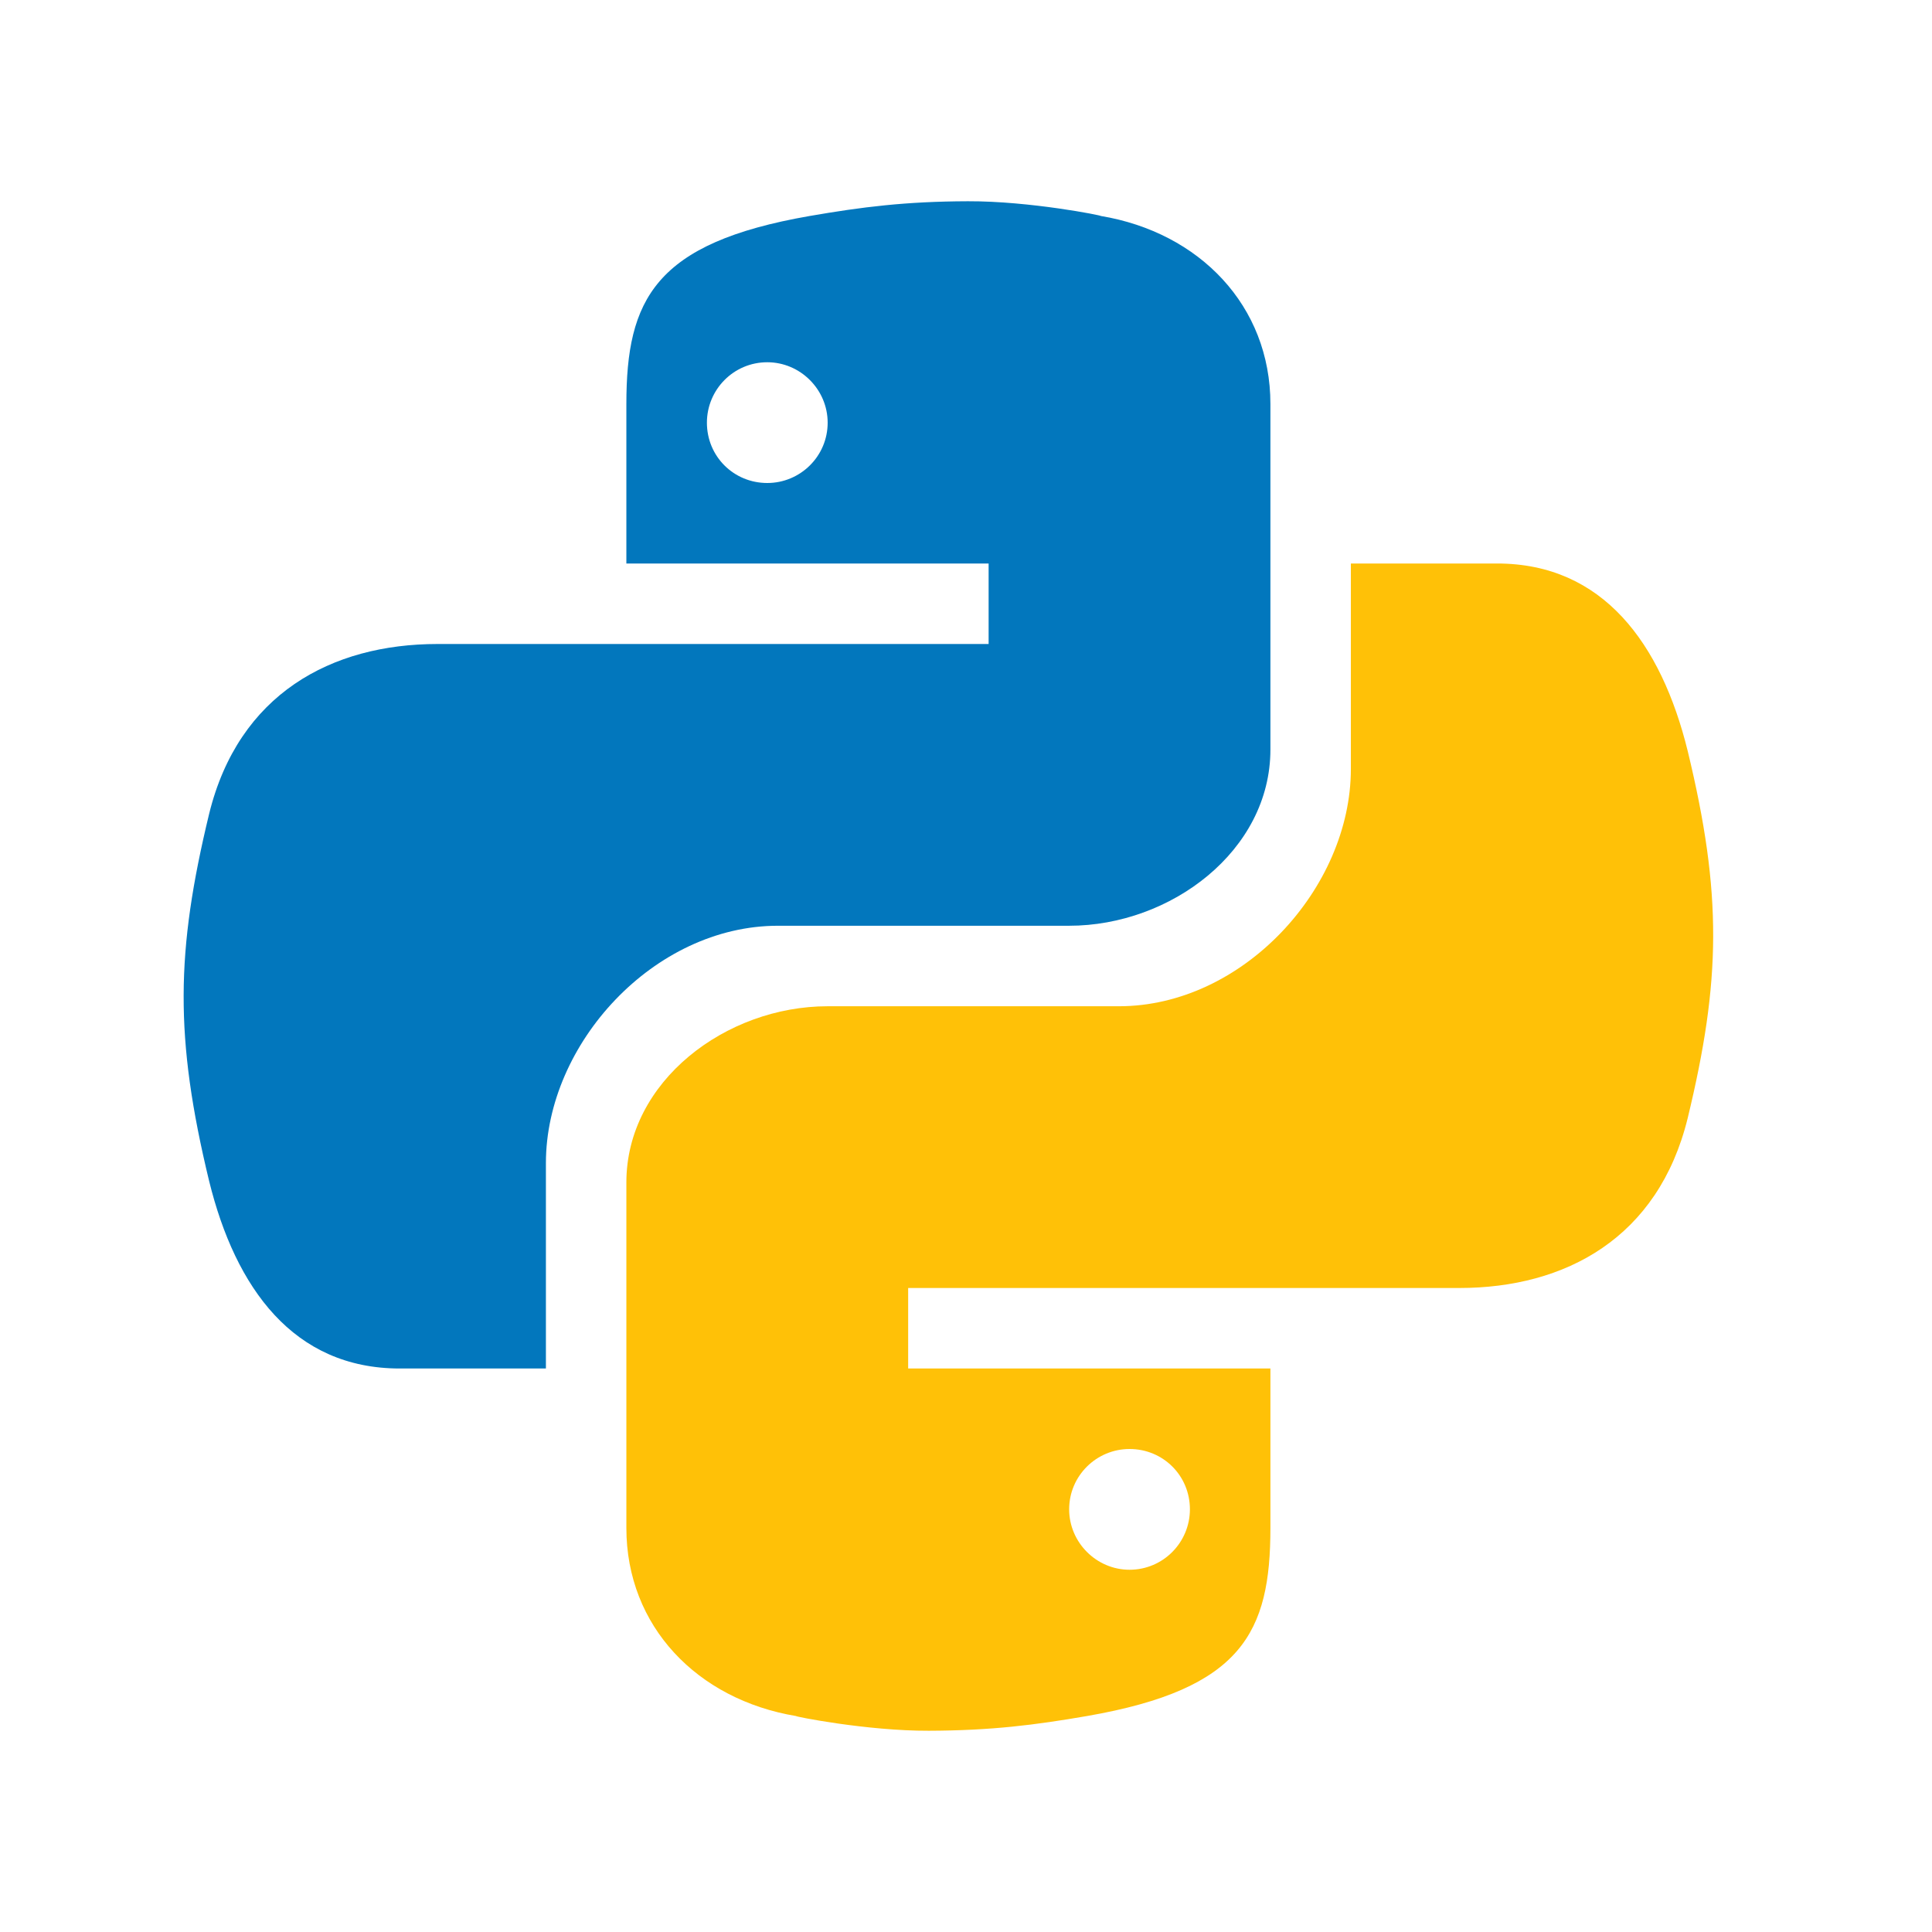
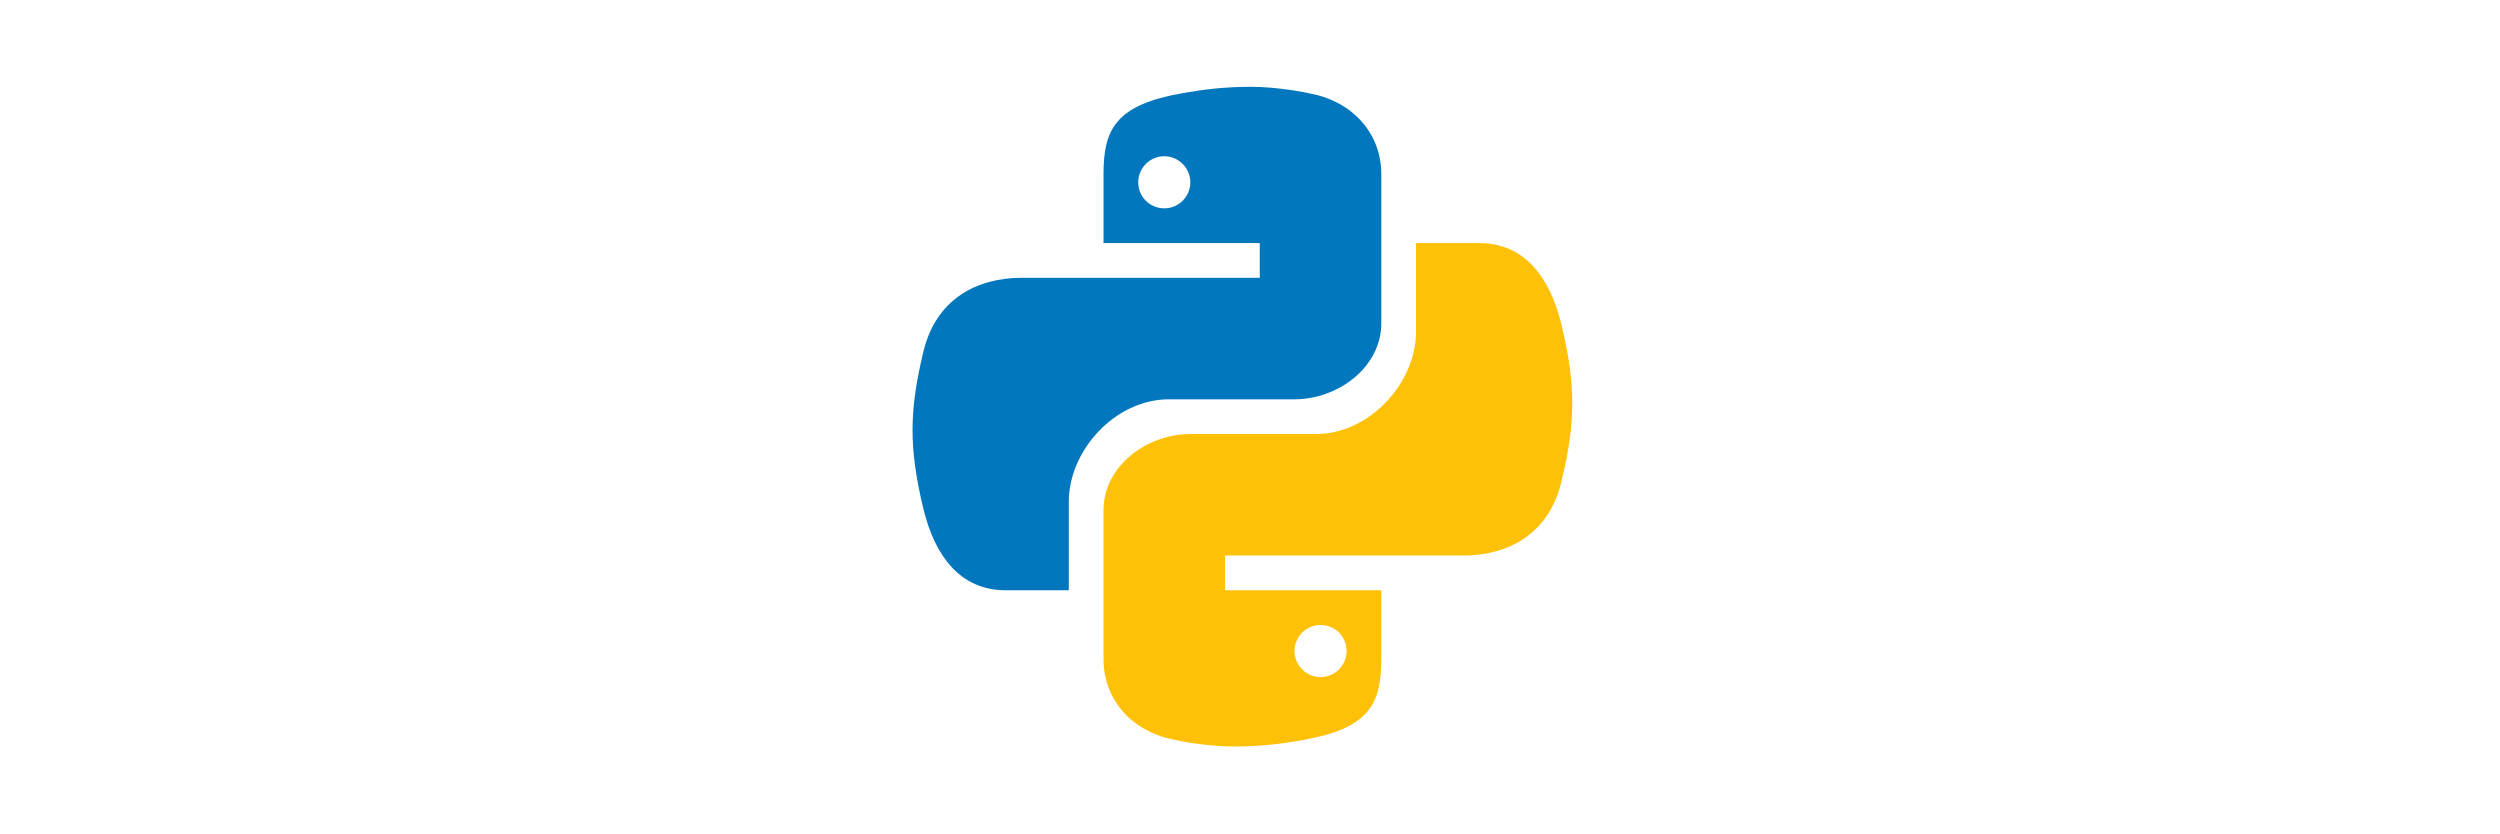
- <svg xmlns="http://www.w3.org/2000/svg" viewBox="0 0 48 48" width="48px" height="48px">
+ <svg xmlns="http://www.w3.org/2000/svg" viewBox="0 0 48 48" width="144px" height="48px">
  <path fill="#0277BD" d="M24.047,5c-1.555,0.005-2.633,0.142-3.936,0.367c-3.848,0.67-4.549,2.077-4.549,4.67V14h9v2H15.22h-4.35c-2.636,0-4.943,1.242-5.674,4.219c-0.826,3.417-0.863,5.557,0,9.125C5.851,32.005,7.294,34,9.931,34h3.632v-5.104c0-2.966,2.686-5.896,5.764-5.896h7.236c2.523,0,5-1.862,5-4.377v-8.586c0-2.439-1.759-4.263-4.218-4.672C27.406,5.359,25.589,4.994,24.047,5z M19.063,9c0.821,0,1.5,0.677,1.5,1.502c0,0.833-0.679,1.498-1.5,1.498c-0.837,0-1.5-0.664-1.5-1.498C17.563,9.68,18.226,9,19.063,9z" />
  <path fill="#FFC107" d="M23.078,43c1.555-0.005,2.633-0.142,3.936-0.367c3.848-0.67,4.549-2.077,4.549-4.67V34h-9v-2h9.343h4.35c2.636,0,4.943-1.242,5.674-4.219c0.826-3.417,0.863-5.557,0-9.125C41.274,15.995,39.831,14,37.194,14h-3.632v5.104c0,2.966-2.686,5.896-5.764,5.896h-7.236c-2.523,0-5,1.862-5,4.377v8.586c0,2.439,1.759,4.263,4.218,4.672C19.719,42.641,21.536,43.006,23.078,43z M28.063,39c-0.821,0-1.5-0.677-1.5-1.502c0-0.833,0.679-1.498,1.5-1.498c0.837,0,1.5,0.664,1.5,1.498C29.563,38.32,28.899,39,28.063,39z" />
</svg>
